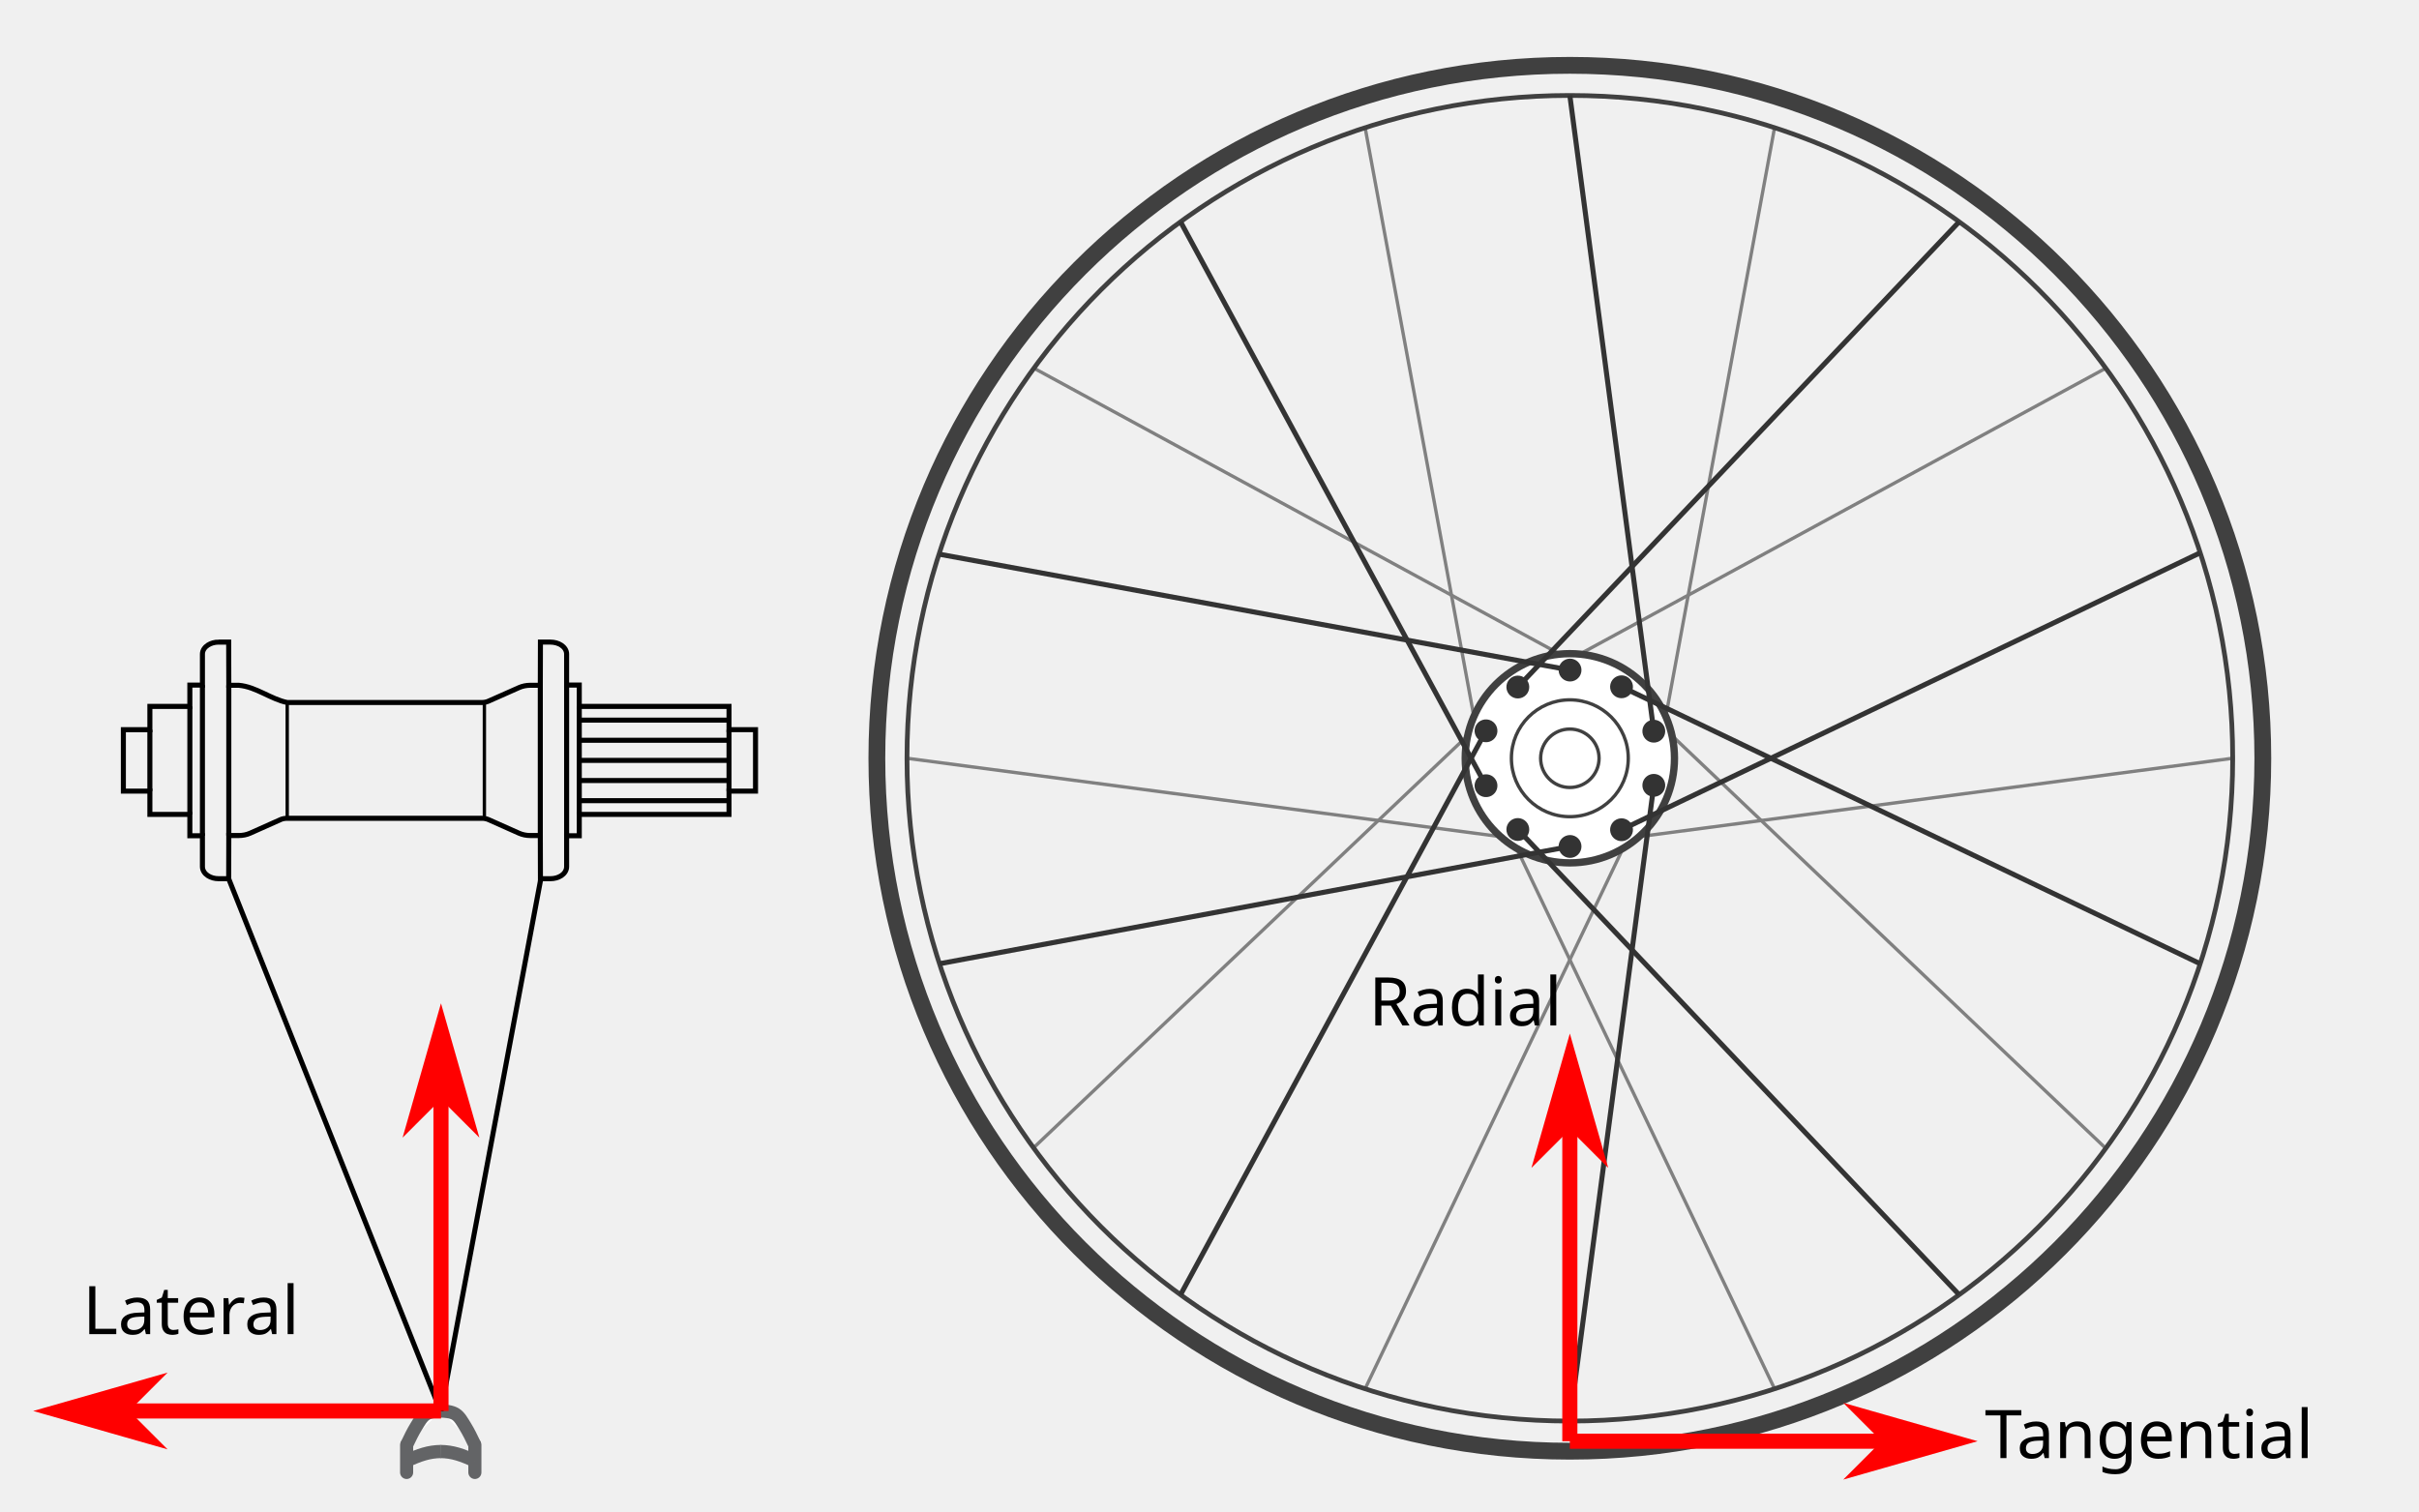
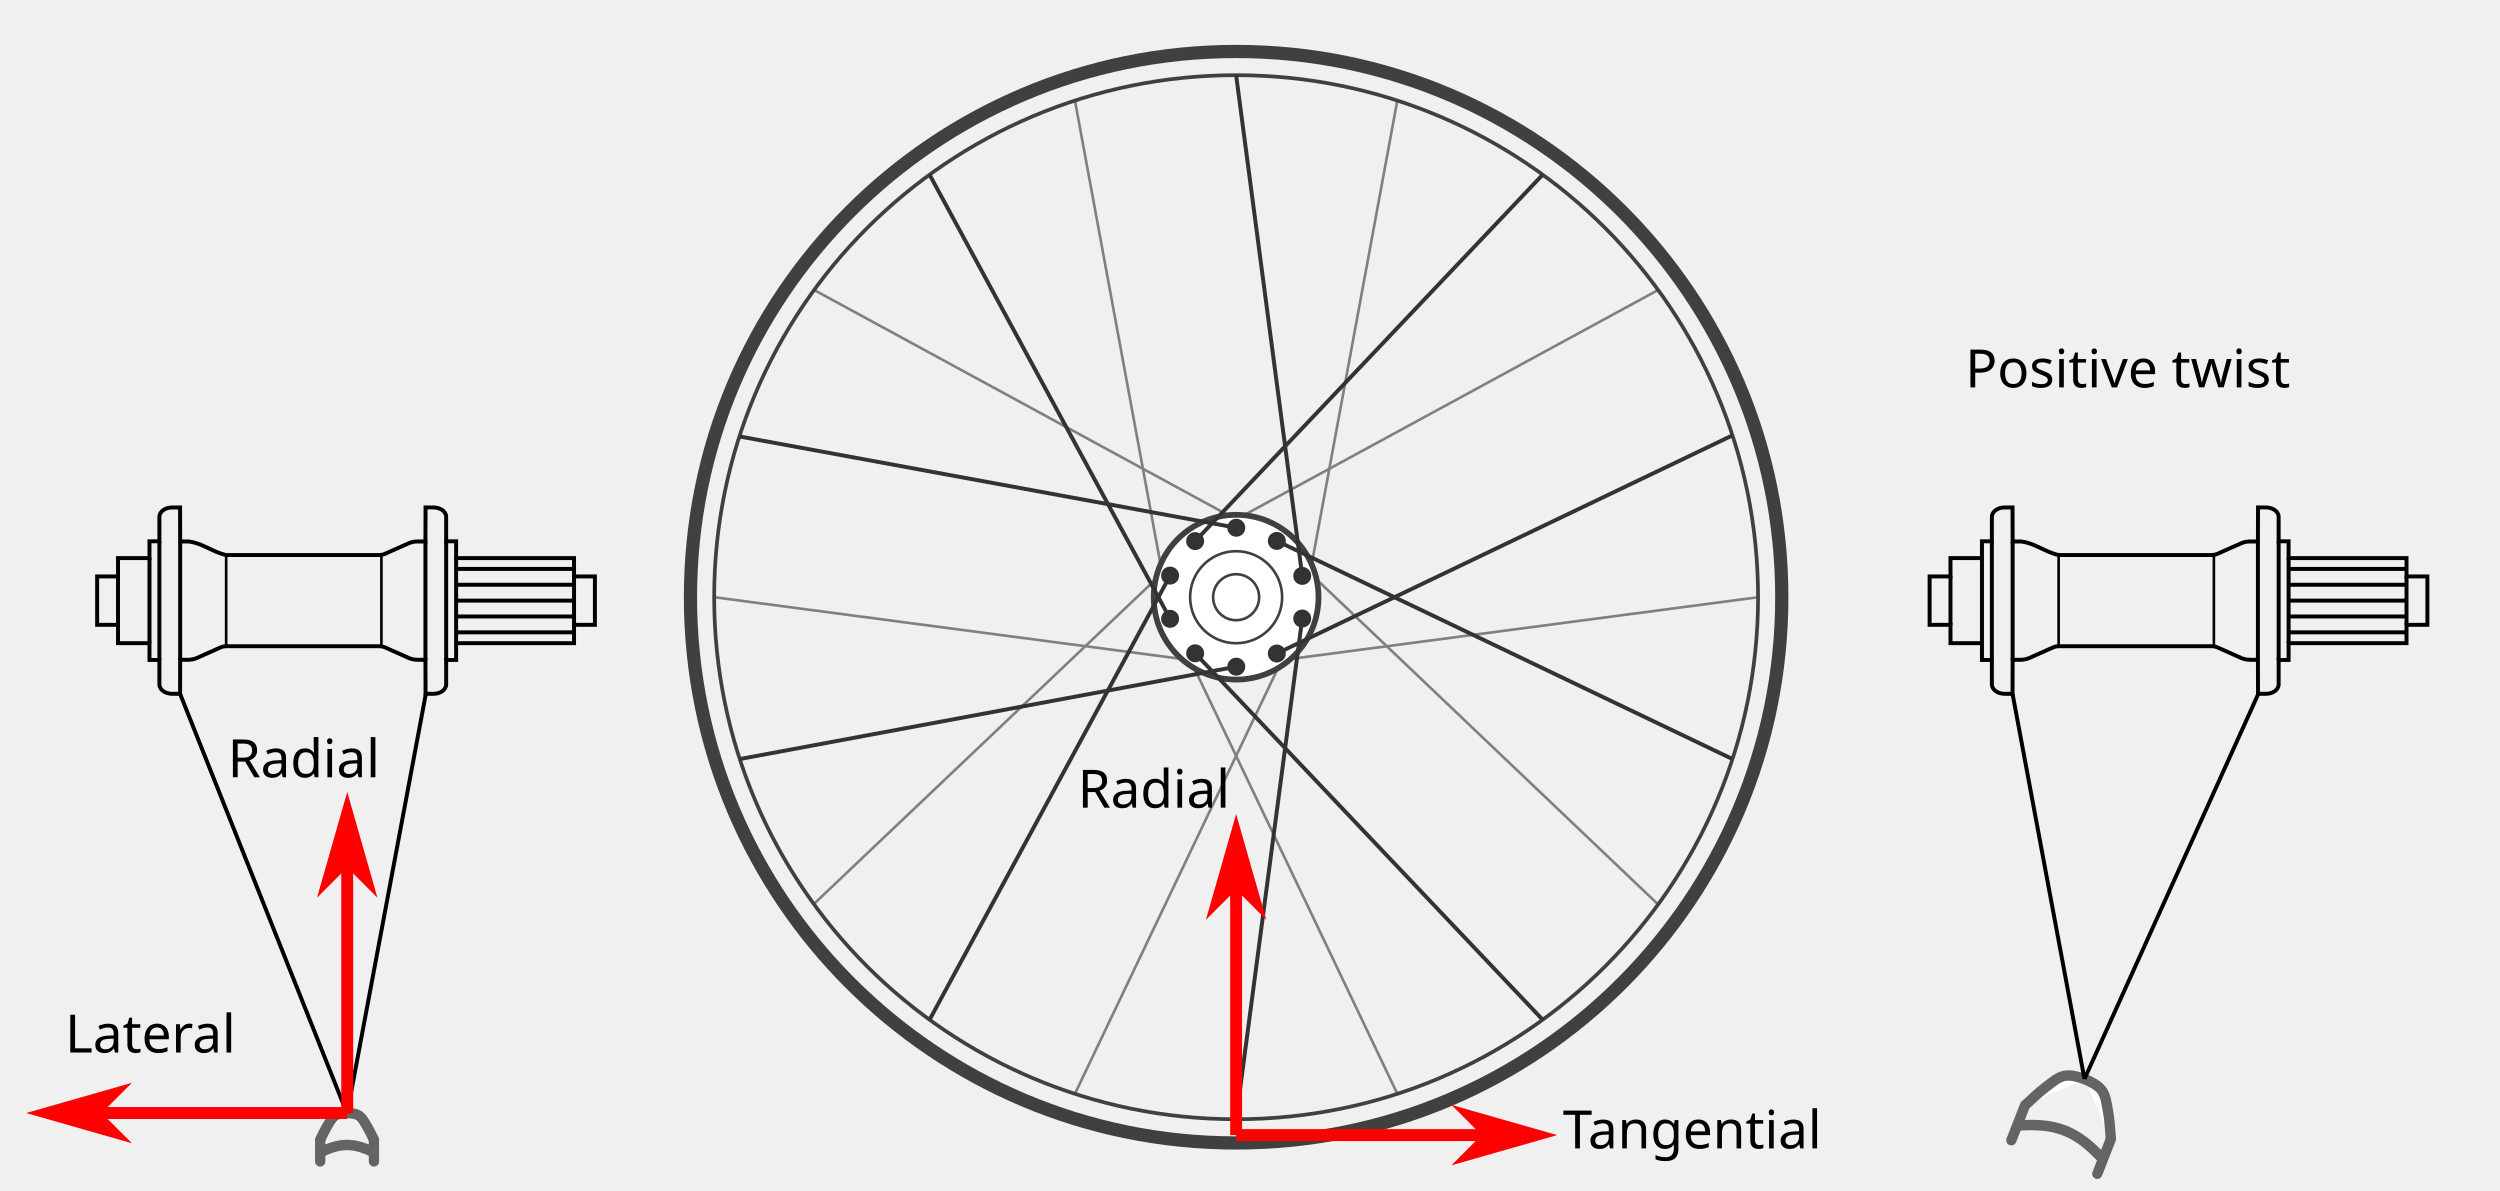
- <svg xmlns="http://www.w3.org/2000/svg" width="480" height="300" viewBox="0 0 480 300" version="1.1" id="svg8">
+ <svg xmlns="http://www.w3.org/2000/svg" width="630" height="300" viewBox="0 0 630 300" version="1.1" id="svg8">
  <defs id="defs2">
    <marker orient="auto" refY="0" refX="0" id="Arrow1Mend" style="overflow:visible">
      <path id="path6292" d="M 0,0 5,-5 -12.5,0 5,5 Z" style="fill:#ff0000;fill-opacity:1;fill-rule:evenodd;stroke:#ff0000;stroke-width:1pt;stroke-opacity:1" transform="matrix(-0.4,0,0,-0.4,-4,0)" />
    </marker>
    <marker orient="auto" refY="0" refX="0" id="marker1385" style="overflow:visible">
      <path id="path1383" d="m -2.5,-1 c 0,2.76 -2.24,5 -5,5 -2.76,0 -5,-2.24 -5,-5 0,-2.76 2.24,-5 5,-5 2.76,0 5,2.24 5,5 z" style="fill:#333333;fill-opacity:1;fill-rule:evenodd;stroke:#333333;stroke-width:1pt;stroke-opacity:1" transform="matrix(0.4,0,0,0.4,2.96,0.4)" />
    </marker>
    <marker style="overflow:visible" id="marker1595" refX="0" refY="0" orient="auto">
      <path transform="matrix(0.4,0,0,0.4,2.96,0.4)" style="fill:#333333;fill-opacity:1;fill-rule:evenodd;stroke:#333333;stroke-width:1pt;stroke-opacity:1" d="m -2.5,-1 c 0,2.76 -2.24,5 -5,5 -2.76,0 -5,-2.24 -5,-5 0,-2.76 2.24,-5 5,-5 2.76,0 5,2.24 5,5 z" id="path1593" />
    </marker>
    <marker orient="auto" refY="0" refX="0" id="marker1241" style="overflow:visible">
      <path id="path1239" d="m -2.5,-1 c 0,2.76 -2.24,5 -5,5 -2.76,0 -5,-2.24 -5,-5 0,-2.76 2.24,-5 5,-5 2.76,0 5,2.24 5,5 z" style="fill:#333333;fill-opacity:1;fill-rule:evenodd;stroke:#333333;stroke-width:1pt;stroke-opacity:1" transform="matrix(0.4,0,0,0.4,2.96,0.4)" />
    </marker>
    <marker orient="auto" refY="0" refX="0" id="marker1287" style="overflow:visible">
      <path id="path1285" d="m -2.5,-1 c 0,2.76 -2.24,5 -5,5 -2.76,0 -5,-2.24 -5,-5 0,-2.76 2.24,-5 5,-5 2.76,0 5,2.24 5,5 z" style="fill:#333333;fill-opacity:1;fill-rule:evenodd;stroke:#333333;stroke-width:1pt;stroke-opacity:1" transform="matrix(0.4,0,0,0.4,2.96,0.4)" />
    </marker>
    <marker orient="auto" refY="0" refX="0" id="marker1333" style="overflow:visible">
      <path id="path1331" d="m -2.5,-1 c 0,2.76 -2.24,5 -5,5 -2.76,0 -5,-2.24 -5,-5 0,-2.76 2.24,-5 5,-5 2.76,0 5,2.24 5,5 z" style="fill:#333333;fill-opacity:1;fill-rule:evenodd;stroke:#333333;stroke-width:1pt;stroke-opacity:1" transform="matrix(0.4,0,0,0.4,2.96,0.4)" />
    </marker>
    <marker orient="auto" refY="0" refX="0" id="DotM" style="overflow:visible">
      <path id="path953" d="m -2.5,-1 c 0,2.76 -2.24,5 -5,5 -2.76,0 -5,-2.24 -5,-5 0,-2.76 2.24,-5 5,-5 2.76,0 5,2.24 5,5 z" style="fill:#333333;fill-opacity:1;fill-rule:evenodd;stroke:#333333;stroke-width:1pt;stroke-opacity:1" transform="matrix(0.4,0,0,0.4,2.96,0.4)" />
    </marker>
    <marker style="overflow:visible" id="marker1765" refX="0" refY="0" orient="auto">
      <path transform="matrix(0.4,0,0,0.4,2.96,0.4)" style="fill:#333333;fill-opacity:1;fill-rule:evenodd;stroke:#333333;stroke-width:1pt;stroke-opacity:1" d="m -2.5,-1 c 0,2.76 -2.24,5 -5,5 -2.76,0 -5,-2.24 -5,-5 0,-2.76 2.24,-5 5,-5 2.76,0 5,2.24 5,5 z" id="path1763" />
    </marker>
    <marker orient="auto" refY="0" refX="0" id="marker1677" style="overflow:visible">
      <path id="path1675" d="m -2.5,-1 c 0,2.76 -2.24,5 -5,5 -2.76,0 -5,-2.24 -5,-5 0,-2.76 2.24,-5 5,-5 2.76,0 5,2.24 5,5 z" style="fill:#333333;fill-opacity:1;fill-rule:evenodd;stroke:#333333;stroke-width:1pt;stroke-opacity:1" transform="matrix(0.4,0,0,0.4,2.96,0.4)" />
    </marker>
    <marker orient="auto" refY="0" refX="0" id="marker1519" style="overflow:visible">
      <path id="path1517" d="m -2.5,-1 c 0,2.76 -2.24,5 -5,5 -2.76,0 -5,-2.24 -5,-5 0,-2.76 2.24,-5 5,-5 2.76,0 5,2.24 5,5 z" style="fill:#333333;fill-opacity:1;fill-rule:evenodd;stroke:#333333;stroke-width:1pt;stroke-opacity:1" transform="matrix(0.4,0,0,0.4,2.96,0.4)" />
    </marker>
    <marker style="overflow:visible" id="marker1449" refX="0" refY="0" orient="auto">
      <path transform="matrix(0.4,0,0,0.4,2.96,0.4)" style="fill:#333333;fill-opacity:1;fill-rule:evenodd;stroke:#333333;stroke-width:1pt;stroke-opacity:1" d="m -2.5,-1 c 0,2.76 -2.24,5 -5,5 -2.76,0 -5,-2.24 -5,-5 0,-2.76 2.24,-5 5,-5 2.76,0 5,2.24 5,5 z" id="path1447" />
    </marker>
    <marker orient="auto" refY="0" refX="0" id="Arrow2Mend" style="overflow:visible">
      <path id="path5342" style="fill:#000000;fill-opacity:1;fill-rule:evenodd;stroke:#000000;stroke-width:0.625;stroke-linejoin:round;stroke-opacity:1" d="M 8.719,4.034 -2.207,0.016 8.719,-4.002 c -1.745,2.372 -1.735,5.617 -6e-7,8.035 z" transform="scale(-0.6)" />
    </marker>
    <marker orient="auto" refY="0" refX="0" id="Arrow2Mend-4" style="overflow:visible">
      <path id="path5342-5" style="fill:#000000;fill-opacity:1;fill-rule:evenodd;stroke:#000000;stroke-width:0.625;stroke-linejoin:round;stroke-opacity:1" d="M 8.719,4.034 -2.207,0.016 8.719,-4.002 c -1.745,2.372 -1.735,5.617 -6e-7,8.035 z" transform="scale(-0.6)" />
    </marker>
    <marker orient="auto" refY="0" refX="0" id="Arrow1Mend-5" style="overflow:visible">
      <path id="path6292-4" d="M 0,0 5,-5 -12.5,0 5,5 Z" style="fill:#ff0000;fill-opacity:1;fill-rule:evenodd;stroke:#ff0000;stroke-width:1pt;stroke-opacity:1" transform="matrix(-0.4,0,0,-0.4,-4,0)" />
    </marker>
    <marker orient="auto" refY="0" refX="0" id="Arrow1Mend-5-4" style="overflow:visible">
      <path id="path6292-4-0" d="M 0,0 5,-5 -12.5,0 5,5 Z" style="fill:#ff0000;fill-opacity:1;fill-rule:evenodd;stroke:#ff0000;stroke-width:1pt;stroke-opacity:1" transform="matrix(-0.4,0,0,-0.4,-4,0)" />
    </marker>
    <marker orient="auto" refY="0" refX="0" id="Arrow1Mend-4" style="overflow:visible">
      <path id="path6292-7" d="M 0,0 5,-5 -12.5,0 5,5 Z" style="fill:#ff0000;fill-opacity:1;fill-rule:evenodd;stroke:#ff0000;stroke-width:1pt;stroke-opacity:1" transform="matrix(-0.4,0,0,-0.4,-4,0)" />
+     </marker>
+     <marker style="overflow:visible" id="marker1621" refX="0" refY="0" orient="auto">
+       <path transform="scale(-0.6)" d="M 8.719,4.034 -2.207,0.016 8.719,-4.002 c -1.745,2.372 -1.735,5.617 -6e-7,8.035 z" style="fill:#0000ff;fill-opacity:1;fill-rule:evenodd;stroke:#0000ff;stroke-width:0.625;stroke-linejoin:round;stroke-opacity:1" id="path1619" />
+     </marker>
+     <marker orient="auto" refY="0" refX="0" id="marker1505" style="overflow:visible">
+       <path id="path1503" style="fill:#ff0000;fill-opacity:1;fill-rule:evenodd;stroke:#ff0000;stroke-width:0.625;stroke-linejoin:round;stroke-opacity:1" d="M 8.719,4.034 -2.207,0.016 8.719,-4.002 c -1.745,2.372 -1.735,5.617 -6e-7,8.035 z" transform="scale(-0.6)" />
+     </marker>
+     <marker style="overflow:visible" id="marker11292-9" refX="0" refY="0" orient="auto">
+       <path transform="scale(0.6)" d="M 8.719,4.034 -2.207,0.016 8.719,-4.002 c -1.745,2.372 -1.735,5.617 -6e-7,8.035 z" style="fill:#fd0000;fill-opacity:1;fill-rule:evenodd;stroke:#fd0000;stroke-width:0.625;stroke-linejoin:round;stroke-opacity:1" id="path11290-4" />
+     </marker>
+     <marker style="overflow:visible" id="marker11500-2" refX="0" refY="0" orient="auto">
+       <path transform="scale(-0.6)" d="M 8.719,4.034 -2.207,0.016 8.719,-4.002 c -1.745,2.372 -1.735,5.617 -6e-7,8.035 z" style="fill:#fd0000;fill-opacity:1;fill-rule:evenodd;stroke:#fd0000;stroke-width:0.625;stroke-linejoin:round;stroke-opacity:1" id="path11498-3" />
+     </marker>
+     <marker style="overflow:visible" id="marker10902-4" refX="0" refY="0" orient="auto">
+       <path transform="scale(0.6)" d="M 8.719,4.034 -2.207,0.016 8.719,-4.002 c -1.745,2.372 -1.735,5.617 -6e-7,8.035 z" style="fill:#ff00ff;fill-opacity:1;fill-rule:evenodd;stroke:#ff00ff;stroke-width:0.625;stroke-linejoin:round;stroke-opacity:1" id="path10900-6" />
+     </marker>
+     <marker orient="auto" refY="0" refX="0" id="Arrow1Mend-5-4-4" style="overflow:visible">
+       <path id="path6292-4-0-5" d="M 0,0 5,-5 -12.5,0 5,5 Z" style="fill:#ff0000;fill-opacity:1;fill-rule:evenodd;stroke:#ff0000;stroke-width:1pt;stroke-opacity:1" transform="matrix(-0.4,0,0,-0.4,-4,0)" />
+     </marker>
+     <marker orient="auto" refY="0" refX="0" id="Arrow1Mend-4-8" style="overflow:visible">
+       <path id="path6292-7-9" d="M 0,0 5,-5 -12.5,0 5,5 Z" style="fill:#ff0000;fill-opacity:1;fill-rule:evenodd;stroke:#ff0000;stroke-width:1pt;stroke-opacity:1" transform="matrix(-0.4,0,0,-0.4,-4,0)" />
    </marker>
  </defs>
  <g id="layer1" transform="translate(0,-822.5196)">
    <g id="g1878" transform="translate(163.508,820.6717)">
      <g style="stroke:#808080;stroke-width:0.667;stroke-miterlimit:4;stroke-dasharray:none;stroke-opacity:1" id="g5073">
        <path style="fill:none;stroke:#808080;stroke-width:0.667;stroke-linecap:butt;stroke-linejoin:miter;stroke-miterlimit:4;stroke-dasharray:none;stroke-opacity:1" d="M 153.406,169.001 279.524,152.345" id="path5043" />
        <path style="fill:none;stroke:#808080;stroke-width:0.667;stroke-linecap:butt;stroke-linejoin:miter;stroke-miterlimit:4;stroke-dasharray:none;stroke-opacity:1" d="M 165.507,152.345 188.609,27.224" id="path5045" />
        <path style="fill:none;stroke:#808080;stroke-width:0.667;stroke-linecap:butt;stroke-linejoin:miter;stroke-miterlimit:4;stroke-dasharray:none;stroke-opacity:1" d="M 153.406,135.69 41.653,74.928" id="path5047" />
        <path style="fill:none;stroke:#808080;stroke-width:0.667;stroke-linecap:butt;stroke-linejoin:miter;stroke-miterlimit:4;stroke-dasharray:none;stroke-opacity:1" d="m 133.827,142.052 -92.256,87.615" id="path5049" />
        <path style="fill:none;stroke:#808080;stroke-width:0.667;stroke-linecap:butt;stroke-linejoin:miter;stroke-miterlimit:4;stroke-dasharray:none;stroke-opacity:1" d="m 133.827,162.639 54.783,114.828" id="path5051" />
        <path style="fill:none;stroke:#808080;stroke-width:0.667;stroke-linecap:butt;stroke-linejoin:miter;stroke-miterlimit:4;stroke-dasharray:none;stroke-opacity:1" d="M 162.162,162.639 107.38,277.467" id="path5053" />
        <path style="fill:none;stroke:#808080;stroke-width:0.667;stroke-linecap:butt;stroke-linejoin:miter;stroke-miterlimit:4;stroke-dasharray:none;stroke-opacity:1" d="m 162.162,142.052 92.174,87.71" id="path5055" />
        <path style="fill:none;stroke:#808080;stroke-width:0.667;stroke-linecap:butt;stroke-linejoin:miter;stroke-miterlimit:4;stroke-dasharray:none;stroke-opacity:1" d="M 142.583,135.69 254.336,74.928" id="path5057" />
        <path style="fill:none;stroke:#808080;stroke-width:0.667;stroke-linecap:butt;stroke-linejoin:miter;stroke-miterlimit:4;stroke-dasharray:none;stroke-opacity:1" d="M 130.482,152.345 107.38,27.224" id="path5059" />
        <path style="fill:none;stroke:#808080;stroke-width:0.667;stroke-linecap:butt;stroke-linejoin:miter;stroke-miterlimit:4;stroke-dasharray:none;stroke-opacity:1" d="M 142.583,169.001 16.447,152.345" id="path5061" />
      </g>
      <circle r="20.761" cy="152.345" cx="147.995" id="path4901-0-2" style="opacity:1;fill:#ffffff;fill-opacity:1;stroke:#404040;stroke-width:1.45;stroke-miterlimit:4;stroke-dasharray:none;stroke-dashoffset:0;stroke-opacity:1" />
      <circle r="11.595" cy="152.345" cx="147.995" id="path4901-0-2-9" style="opacity:1;fill:none;stroke:#404040;stroke-width:0.667;stroke-miterlimit:4;stroke-dasharray:none;stroke-dashoffset:0;stroke-opacity:1" />
      <circle r="5.798" cy="152.345" cx="147.995" id="path4901-0-2-9-9" style="opacity:1;fill:none;stroke:#404040;stroke-width:0.667;stroke-miterlimit:4;stroke-dasharray:none;stroke-dashoffset:0;stroke-opacity:1" />
      <ellipse ry="131.55" rx="131.53" cy="152.345" cx="147.995" id="path4980" style="opacity:1;fill:none;stroke:#404040;stroke-width:0.94;stroke-miterlimit:4;stroke-dasharray:none;stroke-dashoffset:0;stroke-opacity:1" />
      <ellipse ry="137.53" rx="137.508" cy="152.345" cx="147.995" id="path4980-5" style="opacity:1;fill:none;stroke:#404040;stroke-width:3.333;stroke-miterlimit:4;stroke-dasharray:none;stroke-dashoffset:0;stroke-opacity:1" />
      <g style="stroke:#333333;stroke-width:1;stroke-miterlimit:4;stroke-dasharray:none;stroke-opacity:1" id="g5041">
        <path style="fill:none;stroke:#333333;stroke-width:1;stroke-linecap:butt;stroke-linejoin:miter;stroke-miterlimit:4;stroke-dasharray:none;stroke-opacity:1;marker-start:url(#marker1385)" d="M 164.65,157.757 147.995,283.893" id="path5011" />
        <path style="fill:none;stroke:#333333;stroke-width:1;stroke-linecap:butt;stroke-linejoin:miter;stroke-miterlimit:4;stroke-dasharray:none;stroke-opacity:1;marker-start:url(#marker1595)" d="m 158.288,138.177 114.759,54.94" id="path5013" />
        <path style="fill:none;stroke:#333333;stroke-width:1;stroke-linecap:butt;stroke-linejoin:miter;stroke-miterlimit:4;stroke-dasharray:none;stroke-opacity:1;marker-start:url(#marker1241)" d="M 137.701,138.177 225.241,45.872" id="path5015" />
        <path style="fill:none;stroke:#333333;stroke-width:1;stroke-linecap:butt;stroke-linejoin:miter;stroke-miterlimit:4;stroke-dasharray:none;stroke-opacity:1;marker-start:url(#marker1287)" d="M 131.339,157.757 70.748,45.872" id="path5017" />
        <path style="fill:none;stroke:#333333;stroke-width:1;stroke-linecap:butt;stroke-linejoin:miter;stroke-miterlimit:4;stroke-dasharray:none;stroke-opacity:1;marker-start:url(#marker1333)" d="m 147.995,169.858 -125.053,23.26" id="path5019" />
        <path style="fill:none;stroke:#333333;stroke-width:1;stroke-linecap:butt;stroke-linejoin:miter;stroke-miterlimit:4;stroke-dasharray:none;stroke-opacity:1;marker-start:url(#DotM)" d="M 158.288,166.513 273.048,111.573" id="path5021" />
        <path style="fill:none;stroke:#333333;stroke-width:1;stroke-linecap:butt;stroke-linejoin:miter;stroke-miterlimit:4;stroke-dasharray:none;stroke-opacity:1;marker-start:url(#marker1765)" d="M 164.65,146.934 147.995,20.795" id="path5023" />
        <path style="fill:none;stroke:#333333;stroke-width:1;stroke-linecap:butt;stroke-linejoin:miter;stroke-miterlimit:4;stroke-dasharray:none;stroke-opacity:1;marker-start:url(#marker1677)" d="M 147.995,134.833 22.855,111.839" id="path5025" />
        <path style="fill:none;stroke:#333333;stroke-width:1;stroke-linecap:butt;stroke-linejoin:miter;stroke-miterlimit:4;stroke-dasharray:none;stroke-opacity:1;marker-start:url(#marker1519)" d="M 131.339,146.934 70.748,258.818" id="path5027" />
        <path style="fill:none;stroke:#333333;stroke-width:1;stroke-linecap:butt;stroke-linejoin:miter;stroke-miterlimit:4;stroke-dasharray:none;stroke-opacity:1;marker-start:url(#marker1449)" d="m 137.701,166.513 87.54,92.305" id="path5029" />
      </g>
    </g>
-     <g id="g6278" transform="translate(-350)">
+     <g id="g6278" transform="translate(-350,0.4359443)">
      <g transform="matrix(3.779527,0,0,3.779527,338.8054,9.631826)" id="g5288">
        <g id="g5249" transform="translate(50.00039,-14.87736)">
          <g transform="translate(0,0.5011289)" id="g5229">
            <path id="path2002-6-4-0" d="m -8.764,267.771 v 3.227" style="fill:none;stroke:#030303;stroke-width:0.265;stroke-linecap:butt;stroke-linejoin:miter;stroke-miterlimit:4;stroke-dasharray:none;stroke-opacity:1" />
            <g id="g5209">
              <path id="path840-0-1" transform="matrix(0.2645833,0,0,0.2645833,0,233.5)" d="m -134.381,112.145 c -0.811,0.002 -1.558,0.211 -2.16,0.604 -0.589,0.382 -1.074,1.006 -1.074,1.77 v 6.154 h -2.498 v 4.236 h -7.93 v 4.621 h -5.26 v 12.193 h 5.26 v 4.621 h 7.93 v 4.234 h 2.498 v 6.143 c 0,0.763 0.485,1.401 1.074,1.783 0.602,0.395 1.349,0.6 2.16,0.602 h 1.975 l 0.025,-8.572 h 1.998 c 0.774,-0.006 1.535,-0.153 2.211,-0.453 l 6.082,-2.715 c 0.362,-0.163 0.826,-0.25 1.299,-0.25 h 38.631 c 0.473,0 0.926,0.09 1.285,0.25 l 6.096,2.715 c 0.676,0.298 1.425,0.449 2.199,0.453 h 2.01 l 0.025,8.572 h 1.973 c 0.811,-0.002 1.56,-0.209 2.162,-0.602 0.589,-0.382 1.061,-1.02 1.061,-1.783 v -6.143 h 2.51 v -4.234 H -33.125 v -4.621 h 5.258 V 129.527 H -33.125 v -4.619 h -29.715 v -4.236 h -2.51 v -6.154 c 0,-0.763 -0.472,-1.388 -1.061,-1.77 -0.6,-0.394 -1.353,-0.601 -2.162,-0.604 h -1.973 l -0.025,8.572 h -2.01 c -0.774,0.006 -1.523,0.155 -2.199,0.455 L -80.875,123.875 c -0.36,0.162 -0.813,0.26 -1.285,0.26 h -38.631 c -3.249,-0.659 -6.188,-3.122 -9.58,-3.416 h -2.01 l -0.025,-8.572 h -1.975 z" style="color:#000000;font-style:normal;font-variant:normal;font-weight:normal;font-stretch:normal;font-size:medium;line-height:normal;font-family:sans-serif;font-variant-ligatures:normal;font-variant-position:normal;font-variant-caps:normal;font-variant-numeric:normal;font-variant-alternates:normal;font-feature-settings:normal;text-indent:0;text-align:start;text-decoration:none;text-decoration-line:none;text-decoration-style:solid;text-decoration-color:#000000;letter-spacing:normal;word-spacing:normal;text-transform:none;writing-mode:lr-tb;direction:ltr;text-orientation:mixed;dominant-baseline:auto;baseline-shift:baseline;text-anchor:start;white-space:normal;shape-padding:0;clip-rule:nonzero;display:inline;overflow:visible;visibility:visible;opacity:1;isolation:auto;mix-blend-mode:normal;color-interpolation:sRGB;color-interpolation-filters:linearRGB;solid-color:#000000;solid-opacity:1;vector-effect:none;fill:none;fill-opacity:1;fill-rule:nonzero;stroke:#000000;stroke-width:1;stroke-linecap:butt;stroke-linejoin:miter;stroke-miterlimit:4;stroke-dasharray:none;stroke-dashoffset:0;stroke-opacity:1;color-rendering:auto;image-rendering:auto;shape-rendering:auto;text-rendering:auto;enable-background:accumulate" />
              <path style="fill:none;stroke:#030303;stroke-width:0.265;stroke-linecap:butt;stroke-linejoin:miter;stroke-miterlimit:4;stroke-dasharray:none;stroke-opacity:1" d="m -39.17,267.771 v 3.226" id="path2002-6-4" />
              <path style="fill:none;stroke:#030303;stroke-width:0.265px;stroke-linecap:butt;stroke-linejoin:miter;stroke-opacity:1" d="m -37.071,266.548 v 5.672" id="path2004-0-9" />
              <path style="fill:none;stroke:#030303;stroke-width:0.265;stroke-linecap:butt;stroke-linejoin:miter;stroke-miterlimit:4;stroke-dasharray:none;stroke-opacity:1" d="m -36.411,273.341 v -7.913" id="path2006-4-9" />
              <path style="fill:none;stroke:#030303;stroke-width:0.265px;stroke-linecap:butt;stroke-linejoin:miter;stroke-opacity:1" d="m -35.026,265.44 v 7.889" id="path2008-2-2" />
              <path style="fill:none;stroke:#030303;stroke-width:0.176;stroke-linecap:butt;stroke-linejoin:miter;stroke-miterlimit:4;stroke-dasharray:none;stroke-opacity:1" d="m -31.959,266.344 v 6.08" id="path2020-6-0" />
              <path id="path5184" d="m -18.672,265.44 v 7.889" style="fill:none;stroke:#000000;stroke-width:0.265px;stroke-linecap:butt;stroke-linejoin:miter;stroke-opacity:1" />
              <path id="path5186" d="m -17.29,265.428 v 7.913" style="fill:none;stroke:#000000;stroke-width:0.265px;stroke-linecap:butt;stroke-linejoin:miter;stroke-opacity:1" />
              <path id="path5188" d="m -16.626,266.549 v 5.671" style="fill:none;stroke:#000000;stroke-width:0.265px;stroke-linecap:butt;stroke-linejoin:miter;stroke-opacity:1" />
              <path style="fill:none;stroke:#030303;stroke-width:0.176;stroke-linecap:butt;stroke-linejoin:miter;stroke-miterlimit:4;stroke-dasharray:none;stroke-opacity:1" d="m -21.608,266.335 v 6.08" id="path2020-6-0-8" />
            </g>
          </g>
          <g transform="translate(-0.6850819,-9.338224)" id="g5216">
            <path style="fill:none;stroke:#000000;stroke-width:0.265px;stroke-linecap:butt;stroke-linejoin:miter;stroke-opacity:1" d="m -15.941,277.109 h 7.862" id="path5190" />
            <path style="fill:none;stroke:#000000;stroke-width:0.265px;stroke-linecap:butt;stroke-linejoin:miter;stroke-opacity:1" d="m -15.941,278.166 h 7.862" id="path5192" />
            <path style="fill:none;stroke:#000000;stroke-width:0.265px;stroke-linecap:butt;stroke-linejoin:miter;stroke-opacity:1" d="m -15.941,279.223 h 7.862" id="path5194" />
            <path style="fill:none;stroke:#000000;stroke-width:0.265px;stroke-linecap:butt;stroke-linejoin:miter;stroke-opacity:1" d="m -15.941,280.28 h 7.862" id="path5196" />
            <path style="fill:none;stroke:#000000;stroke-width:0.265px;stroke-linecap:butt;stroke-linejoin:miter;stroke-opacity:1" d="m -15.941,281.338 h 7.862" id="path5198" />
          </g>
        </g>
      </g>
      <g style="stroke-width:2.214" transform="matrix(1.714779,0,0,1.699061,403.2423,620.1798)" id="g5305">
        <g style="stroke-width:5.719" id="g4635" transform="matrix(0.1166246,0,0,0.1188121,2.253086,163.7158)">
          <g style="fill:#cccccc;fill-opacity:1;stroke-width:5.719" id="g122" transform="matrix(0.7575734,0,0,0.7575734,-70.65576,931.8066)">
            <path class="st7" d="m 338.3,149.5 c -4.1,-8.6 -8.3,-17.1 -12.5,-23.8 -4.2,-6.7 -7.4,-12.8 -12.8,-16.2 -5.4,-3.4 -13.6,-3.9 -19.7,-4.1" id="path110" style="fill:#ffffff;fill-opacity:1;stroke:#636466;stroke-width:17.157;stroke-miterlimit:8" />
            <line class="st8" x1="338.3" y1="149.5" x2="338.3" y2="185.1" id="line112" style="fill:#cccccc;fill-opacity:1;stroke:#636466;stroke-width:17.157;stroke-linecap:round;stroke-miterlimit:8" />
            <path class="st7" d="M 338.5,170.3 C 321.6,162.5 309.1,158.2 293.3,158" id="path114" style="fill:#cccccc;fill-opacity:1;stroke:#636466;stroke-width:17.157;stroke-miterlimit:8" />
            <path class="st7" d="m 248.9,149.5 c 4.1,-8.6 8.3,-17.1 12.5,-23.8 4.2,-6.7 7.4,-12.8 12.8,-16.2 5.4,-3.4 13.6,-3.9 19.7,-4.1" id="path116" style="fill:#ffffff;fill-opacity:1;stroke:#636466;stroke-width:17.157;stroke-miterlimit:8" />
            <line class="st8" x1="248.9" y1="185.1" x2="248.9" y2="149.5" id="line118" style="fill:#cccccc;fill-opacity:1;stroke:#636466;stroke-width:17.157;stroke-linecap:round;stroke-miterlimit:8" />
            <path class="st7" d="m 248.5,170.3 c 17,-7.8 29.5,-12.1 45.4,-12.3" id="path120" style="fill:#cccccc;fill-opacity:1;stroke:#636466;stroke-width:17.157;stroke-miterlimit:8" />
          </g>
        </g>
      </g>
      <path id="path5307" d="m 395.377,996.922 42.035,105.643" style="fill:none;stroke:#000000;stroke-width:1px;stroke-linecap:butt;stroke-linejoin:miter;stroke-opacity:1" />
      <path id="path5309" d="M 457.312,996.947 437.503,1102.564" style="fill:none;stroke:#000000;stroke-width:1px;stroke-linecap:butt;stroke-linejoin:miter;stroke-opacity:1" />
    </g>
  </g>
  <g id="layer2">
    <path style="fill:none;stroke:#ff0000;stroke-width:3;stroke-linecap:butt;stroke-linejoin:miter;stroke-miterlimit:4;stroke-dasharray:none;stroke-opacity:1;marker-end:url(#Arrow1Mend)" d="m 311.503,286.045 h 75" id="path6281" />
    <path style="fill:none;stroke:#ff0000;stroke-width:3;stroke-linecap:butt;stroke-linejoin:miter;stroke-miterlimit:4;stroke-dasharray:none;stroke-opacity:1;marker-end:url(#Arrow1Mend-5)" d="m 311.503,286.045 v -75" id="path6281-8" />
    <text xml:space="preserve" style="font-style:normal;font-variant:normal;font-weight:normal;font-stretch:normal;font-size:13.333px;line-height:1.25;font-family:sans-serif;-inkscape-font-specification:'sans-serif, Normal';font-variant-ligatures:normal;font-variant-caps:normal;font-variant-numeric:normal;font-feature-settings:normal;text-align:start;letter-spacing:0px;word-spacing:0px;writing-mode:lr-tb;text-anchor:start;fill:#000000;fill-opacity:1;stroke:none" x="393.83" y="289.393" id="text7470">
      <tspan id="tspan7468" x="393.83" y="289.393">Tangential</tspan>
    </text>
    <text xml:space="preserve" style="font-style:normal;font-variant:normal;font-weight:normal;font-stretch:normal;font-size:13.333px;line-height:1.25;font-family:sans-serif;-inkscape-font-specification:'sans-serif, Normal';font-variant-ligatures:normal;font-variant-caps:normal;font-variant-numeric:normal;font-feature-settings:normal;text-align:start;letter-spacing:0px;word-spacing:0px;writing-mode:lr-tb;text-anchor:start;fill:#000000;fill-opacity:1;stroke:none" x="271.602" y="203.53" id="text7474">
      <tspan id="tspan7472" x="271.602" y="203.53">Radial</tspan>
    </text>
-     <path style="fill:none;stroke:#ff0000;stroke-width:3;stroke-linecap:butt;stroke-linejoin:miter;stroke-miterlimit:4;stroke-dasharray:none;stroke-opacity:1;marker-end:url(#Arrow1Mend-4)" d="m 87.503,280.045 h -75" id="path6281-7" />
-     <path style="fill:none;stroke:#ff0000;stroke-width:3;stroke-linecap:butt;stroke-linejoin:miter;stroke-miterlimit:4;stroke-dasharray:none;stroke-opacity:1;marker-end:url(#Arrow1Mend-5-4)" d="m 87.503,280.045 v -75" id="path6281-8-6" />
-     <text xml:space="preserve" style="font-style:normal;font-variant:normal;font-weight:normal;font-stretch:normal;font-size:13.333px;line-height:1.25;font-family:sans-serif;-inkscape-font-specification:'sans-serif, Normal';font-variant-ligatures:normal;font-variant-caps:normal;font-variant-numeric:normal;font-feature-settings:normal;text-align:start;letter-spacing:0px;word-spacing:0px;writing-mode:lr-tb;text-anchor:start;fill:#000000;fill-opacity:1;stroke:none" x="16.417" y="264.797" id="text7470-0">
-       <tspan id="tspan7468-1" x="16.417" y="264.797">Lateral</tspan>
+     <path style="fill:none;stroke:#ff0000;stroke-width:3;stroke-linecap:butt;stroke-linejoin:miter;stroke-miterlimit:4;stroke-dasharray:none;stroke-opacity:1;marker-end:url(#Arrow1Mend-4)" d="m 87.503,280.481 h -75" id="path6281-7" />
+     <path style="fill:none;stroke:#ff0000;stroke-width:3;stroke-linecap:butt;stroke-linejoin:miter;stroke-miterlimit:4;stroke-dasharray:none;stroke-opacity:1;marker-end:url(#Arrow1Mend-5-4)" d="m 87.503,280.481 v -75" id="path6281-8-6" />
+     <text xml:space="preserve" style="font-style:normal;font-variant:normal;font-weight:normal;font-stretch:normal;font-size:13.333px;line-height:1.25;font-family:sans-serif;-inkscape-font-specification:'sans-serif, Normal';font-variant-ligatures:normal;font-variant-caps:normal;font-variant-numeric:normal;font-feature-settings:normal;text-align:start;letter-spacing:0px;word-spacing:0px;writing-mode:lr-tb;text-anchor:start;fill:#000000;fill-opacity:1;stroke:none" x="16.417" y="265.233" id="text7470-0">
+       <tspan id="tspan7468-1" x="16.417" y="265.233">Lateral</tspan>
+     </text>
+     <g id="g5288-4" transform="matrix(3.779527,0,0,3.779527,450.5878,-812.4519)">
+       <g transform="translate(50.00039,-14.87736)" id="g5249-5">
+         <g id="g5229-4" transform="translate(0,0.5011289)">
+           <path style="fill:none;stroke:#030303;stroke-width:0.265;stroke-linecap:butt;stroke-linejoin:miter;stroke-miterlimit:4;stroke-dasharray:none;stroke-opacity:1" d="m -8.764,267.771 v 3.227" id="path2002-6-4-0-9" />
+           <g id="g5209-0">
+             <path style="color:#000000;font-style:normal;font-variant:normal;font-weight:normal;font-stretch:normal;font-size:medium;line-height:normal;font-family:sans-serif;font-variant-ligatures:normal;font-variant-position:normal;font-variant-caps:normal;font-variant-numeric:normal;font-variant-alternates:normal;font-feature-settings:normal;text-indent:0;text-align:start;text-decoration:none;text-decoration-line:none;text-decoration-style:solid;text-decoration-color:#000000;letter-spacing:normal;word-spacing:normal;text-transform:none;writing-mode:lr-tb;direction:ltr;text-orientation:mixed;dominant-baseline:auto;baseline-shift:baseline;text-anchor:start;white-space:normal;shape-padding:0;clip-rule:nonzero;display:inline;overflow:visible;visibility:visible;opacity:1;isolation:auto;mix-blend-mode:normal;color-interpolation:sRGB;color-interpolation-filters:linearRGB;solid-color:#000000;solid-opacity:1;vector-effect:none;fill:none;fill-opacity:1;fill-rule:nonzero;stroke:#000000;stroke-width:1;stroke-linecap:butt;stroke-linejoin:miter;stroke-miterlimit:4;stroke-dasharray:none;stroke-dashoffset:0;stroke-opacity:1;color-rendering:auto;image-rendering:auto;shape-rendering:auto;text-rendering:auto;enable-background:accumulate" d="m -134.381,112.145 c -0.811,0.002 -1.558,0.211 -2.16,0.604 -0.589,0.382 -1.074,1.006 -1.074,1.77 v 6.154 h -2.498 v 4.236 h -7.93 v 4.621 h -5.26 v 12.193 h 5.26 v 4.621 h 7.93 v 4.234 h 2.498 v 6.143 c 0,0.763 0.485,1.401 1.074,1.783 0.602,0.395 1.349,0.6 2.16,0.602 h 1.975 l 0.025,-8.572 h 1.998 c 0.774,-0.006 1.535,-0.153 2.211,-0.453 l 6.082,-2.715 c 0.362,-0.163 0.826,-0.25 1.299,-0.25 h 38.631 c 0.473,0 0.926,0.09 1.285,0.25 l 6.096,2.715 c 0.676,0.298 1.425,0.449 2.199,0.453 h 2.01 l 0.025,8.572 h 1.973 c 0.811,-0.002 1.56,-0.209 2.162,-0.602 0.589,-0.382 1.061,-1.02 1.061,-1.783 v -6.143 h 2.51 v -4.234 H -33.125 v -4.621 h 5.258 V 129.527 H -33.125 v -4.619 h -29.715 v -4.236 h -2.51 v -6.154 c 0,-0.763 -0.472,-1.388 -1.061,-1.77 -0.6,-0.394 -1.353,-0.601 -2.162,-0.604 h -1.973 l -0.025,8.572 h -2.01 c -0.774,0.006 -1.523,0.155 -2.199,0.455 L -80.875,123.875 c -0.36,0.162 -0.813,0.26 -1.285,0.26 h -38.631 c -3.249,-0.659 -6.188,-3.122 -9.58,-3.416 h -2.01 l -0.025,-8.572 h -1.975 z" transform="matrix(0.2645833,0,0,0.2645833,0,233.5)" id="path840-0-1-3" />
+             <path id="path2002-6-4-9" d="m -39.17,267.771 v 3.226" style="fill:none;stroke:#030303;stroke-width:0.265;stroke-linecap:butt;stroke-linejoin:miter;stroke-miterlimit:4;stroke-dasharray:none;stroke-opacity:1" />
+             <path id="path2004-0-9-7" d="m -37.071,266.548 v 5.672" style="fill:none;stroke:#030303;stroke-width:0.265px;stroke-linecap:butt;stroke-linejoin:miter;stroke-opacity:1" />
+             <path id="path2006-4-9-8" d="m -36.411,273.341 v -7.913" style="fill:none;stroke:#030303;stroke-width:0.265;stroke-linecap:butt;stroke-linejoin:miter;stroke-miterlimit:4;stroke-dasharray:none;stroke-opacity:1" />
+             <path id="path2008-2-2-7" d="m -35.026,265.44 v 7.889" style="fill:none;stroke:#030303;stroke-width:0.265px;stroke-linecap:butt;stroke-linejoin:miter;stroke-opacity:1" />
+             <path id="path2020-6-0-5" d="m -31.959,266.344 v 6.08" style="fill:none;stroke:#030303;stroke-width:0.176;stroke-linecap:butt;stroke-linejoin:miter;stroke-miterlimit:4;stroke-dasharray:none;stroke-opacity:1" />
+             <path style="fill:none;stroke:#000000;stroke-width:0.265px;stroke-linecap:butt;stroke-linejoin:miter;stroke-opacity:1" d="m -18.672,265.44 v 7.889" id="path5184-7" />
+             <path style="fill:none;stroke:#000000;stroke-width:0.265px;stroke-linecap:butt;stroke-linejoin:miter;stroke-opacity:1" d="m -17.29,265.428 v 7.913" id="path5186-7" />
+             <path style="fill:none;stroke:#000000;stroke-width:0.265px;stroke-linecap:butt;stroke-linejoin:miter;stroke-opacity:1" d="m -16.626,266.549 v 5.671" id="path5188-3" />
+             <path id="path2020-6-0-8-7" d="m -21.608,266.335 v 6.08" style="fill:none;stroke:#030303;stroke-width:0.176;stroke-linecap:butt;stroke-linejoin:miter;stroke-miterlimit:4;stroke-dasharray:none;stroke-opacity:1" />
+           </g>
+         </g>
+         <g id="g5216-4" transform="translate(-0.6850819,-9.338224)">
+           <path id="path5190-3" d="m -15.941,277.109 h 7.862" style="fill:none;stroke:#000000;stroke-width:0.265px;stroke-linecap:butt;stroke-linejoin:miter;stroke-opacity:1" />
+           <path id="path5192-0" d="m -15.941,278.166 h 7.862" style="fill:none;stroke:#000000;stroke-width:0.265px;stroke-linecap:butt;stroke-linejoin:miter;stroke-opacity:1" />
+           <path id="path5194-2" d="m -15.941,279.223 h 7.862" style="fill:none;stroke:#000000;stroke-width:0.265px;stroke-linecap:butt;stroke-linejoin:miter;stroke-opacity:1" />
+           <path id="path5196-3" d="m -15.941,280.28 h 7.862" style="fill:none;stroke:#000000;stroke-width:0.265px;stroke-linecap:butt;stroke-linejoin:miter;stroke-opacity:1" />
+           <path id="path5198-8" d="m -15.941,281.338 h 7.862" style="fill:none;stroke:#000000;stroke-width:0.265px;stroke-linecap:butt;stroke-linejoin:miter;stroke-opacity:1" />
+         </g>
+       </g>
+     </g>
+     <g id="g5305-6" transform="matrix(2.741494,1.070303,-1.068057,2.735742,773.8911,-526.1324)" style="stroke-width:1.286">
+       <g transform="matrix(0.1166246,0,0,0.1188121,2.253086,163.7158)" id="g4635-9" style="stroke-width:3.32">
+         <g transform="matrix(0.7575734,0,0,0.7575734,-70.65576,931.8066)" id="g122-0" style="fill:#cccccc;fill-opacity:1;stroke-width:3.32">
+           <path style="fill:#ffffff;fill-opacity:1;stroke:#636466;stroke-width:9.961;stroke-miterlimit:8" id="path110-8" d="m 338.3,149.5 c -4.1,-8.6 -8.3,-17.1 -12.5,-23.8 -4.2,-6.7 -7.4,-12.8 -12.8,-16.2 -5.4,-3.4 -13.6,-3.9 -19.7,-4.1" class="st7" />
+           <line style="fill:#cccccc;fill-opacity:1;stroke:#636466;stroke-width:9.961;stroke-linecap:round;stroke-miterlimit:8" id="line112-5" y2="185.1" x2="338.3" y1="149.5" x1="338.3" class="st8" />
+           <path style="fill:#cccccc;fill-opacity:1;stroke:#636466;stroke-width:9.961;stroke-miterlimit:8" id="path114-3" d="M 338.5,170.3 C 321.6,162.5 309.1,158.2 293.3,158" class="st7" />
+           <path style="fill:#ffffff;fill-opacity:1;stroke:#636466;stroke-width:9.961;stroke-miterlimit:8" id="path116-1" d="m 248.9,149.5 c 4.1,-8.6 8.3,-17.1 12.5,-23.8 4.2,-6.7 7.4,-12.8 12.8,-16.2 5.4,-3.4 13.6,-3.9 19.7,-4.1" class="st7" />
+           <line style="fill:#cccccc;fill-opacity:1;stroke:#636466;stroke-width:9.961;stroke-linecap:round;stroke-miterlimit:8" id="line118-0" y2="149.5" x2="248.9" y1="185.1" x1="248.9" class="st8" />
+           <path style="fill:#cccccc;fill-opacity:1;stroke:#636466;stroke-width:9.961;stroke-miterlimit:8" id="path120-5" d="m 248.5,170.3 c 17,-7.8 29.5,-12.1 45.4,-12.3" class="st7" />
+         </g>
+       </g>
+     </g>
+     <path style="fill:none;stroke:#000000;stroke-width:1px;stroke-linecap:butt;stroke-linejoin:miter;stroke-opacity:1" d="m 507.159,174.838 18.125,97.068" id="path5307-6" />
+     <path style="fill:none;stroke:#000000;stroke-width:1px;stroke-linecap:butt;stroke-linejoin:miter;stroke-opacity:1" d="m 569.094,174.863 -43.81,97.043" id="path5309-2" />
+     <text xml:space="preserve" style="font-style:normal;font-variant:normal;font-weight:normal;font-stretch:normal;font-size:13.333px;line-height:1.25;font-family:sans-serif;-inkscape-font-specification:'sans-serif, Normal';font-variant-ligatures:normal;font-variant-caps:normal;font-variant-numeric:normal;font-feature-settings:normal;text-align:start;letter-spacing:0px;word-spacing:0px;writing-mode:lr-tb;text-anchor:start;fill:#000000;fill-opacity:1;stroke:none" x="495.255" y="97.617" id="text7470-6">
+       <tspan id="tspan7468-7" x="495.255" y="97.617">Positive twist</tspan>
+     </text>
+     <text xml:space="preserve" style="font-style:normal;font-variant:normal;font-weight:normal;font-stretch:normal;font-size:13.333px;line-height:1.25;font-family:sans-serif;-inkscape-font-specification:'sans-serif, Normal';font-variant-ligatures:normal;font-variant-caps:normal;font-variant-numeric:normal;font-feature-settings:normal;text-align:start;letter-spacing:0px;word-spacing:0px;writing-mode:lr-tb;text-anchor:start;fill:#000000;fill-opacity:1;stroke:none" x="57.394" y="195.868" id="text7474-7">
+       <tspan id="tspan7472-3" x="57.394" y="195.868">Radial</tspan>
    </text>
  </g>
</svg>
